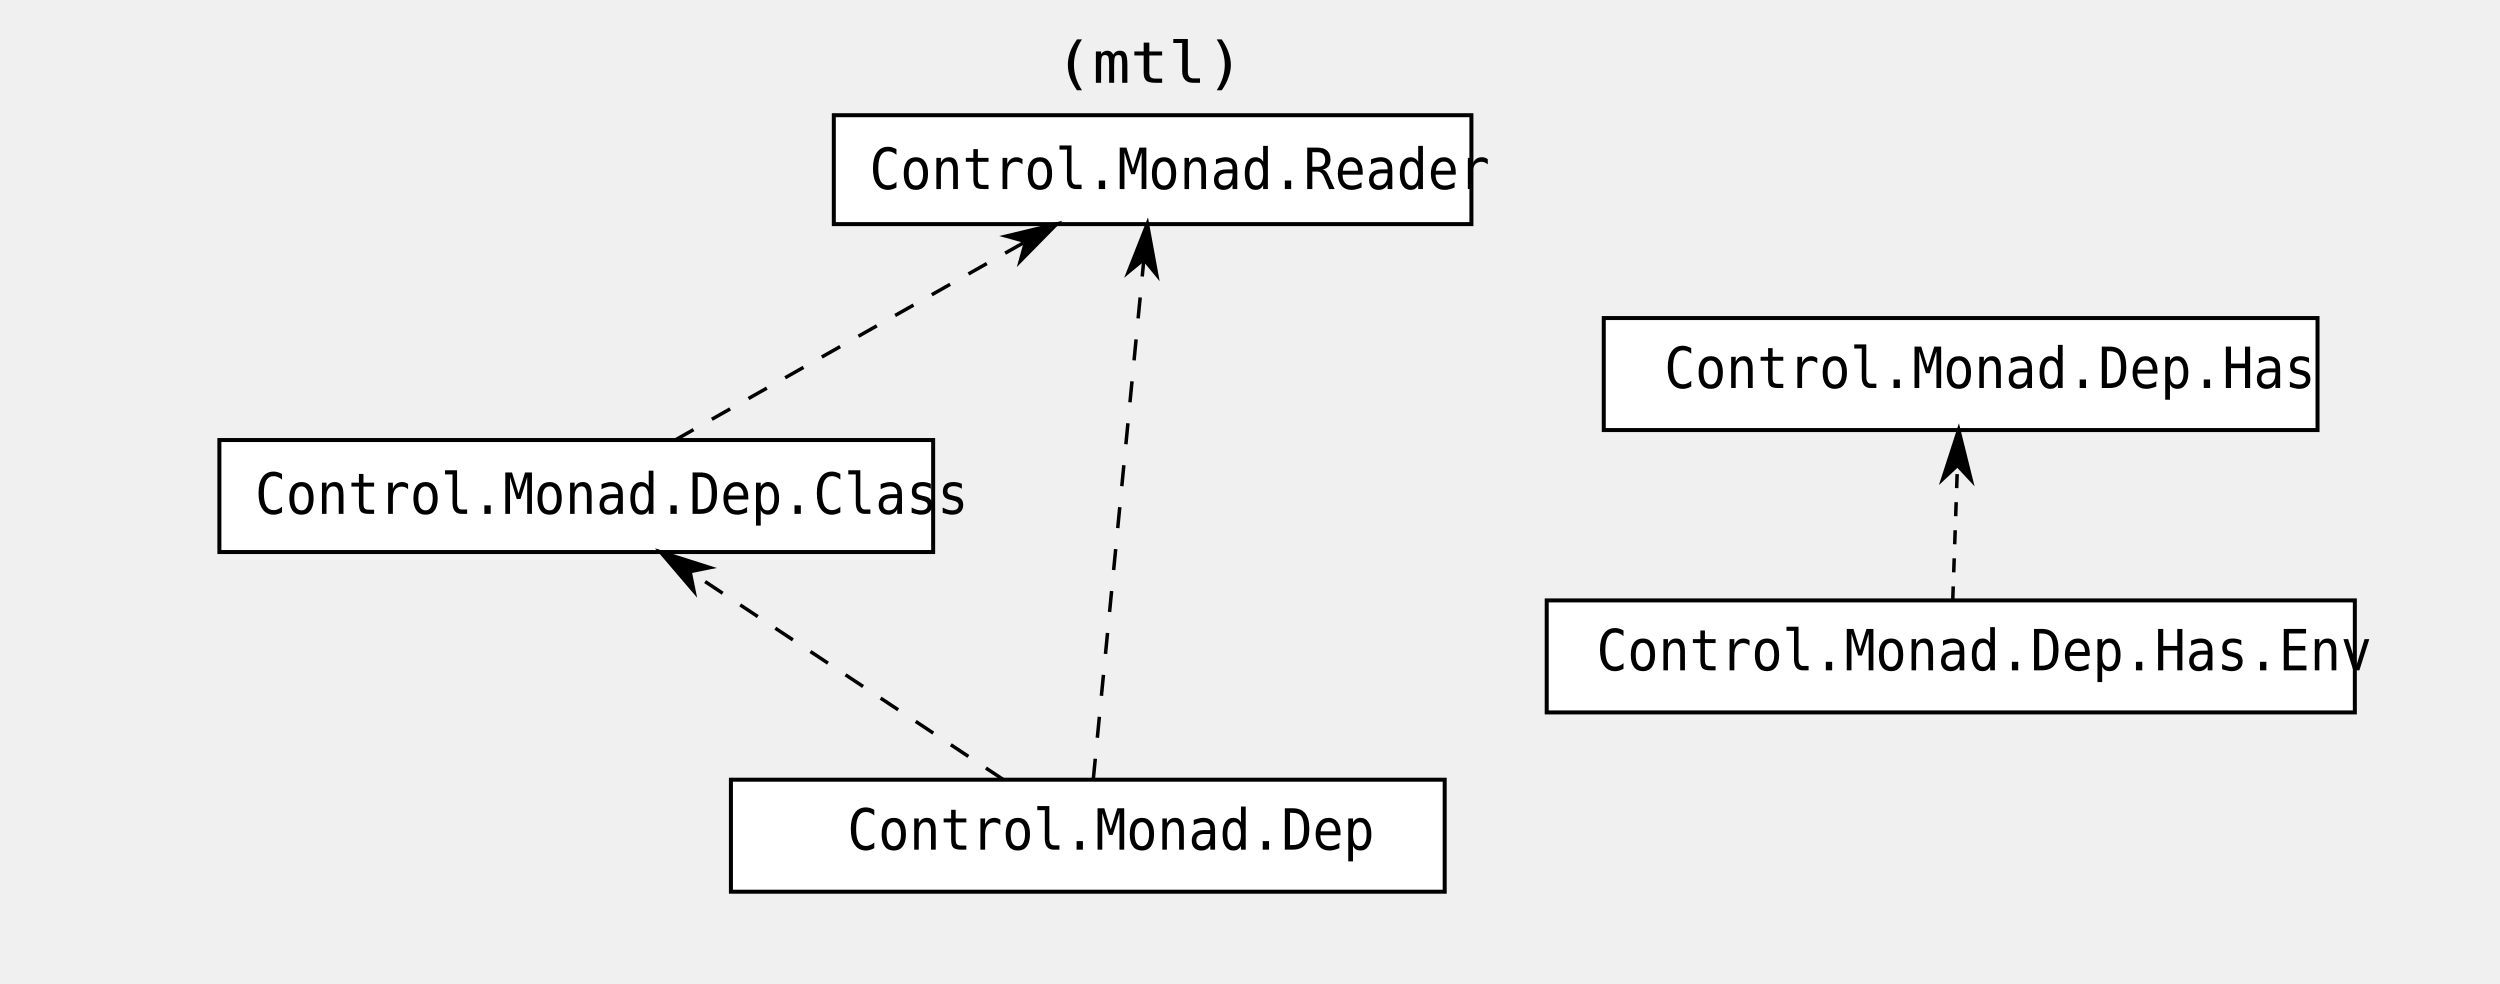
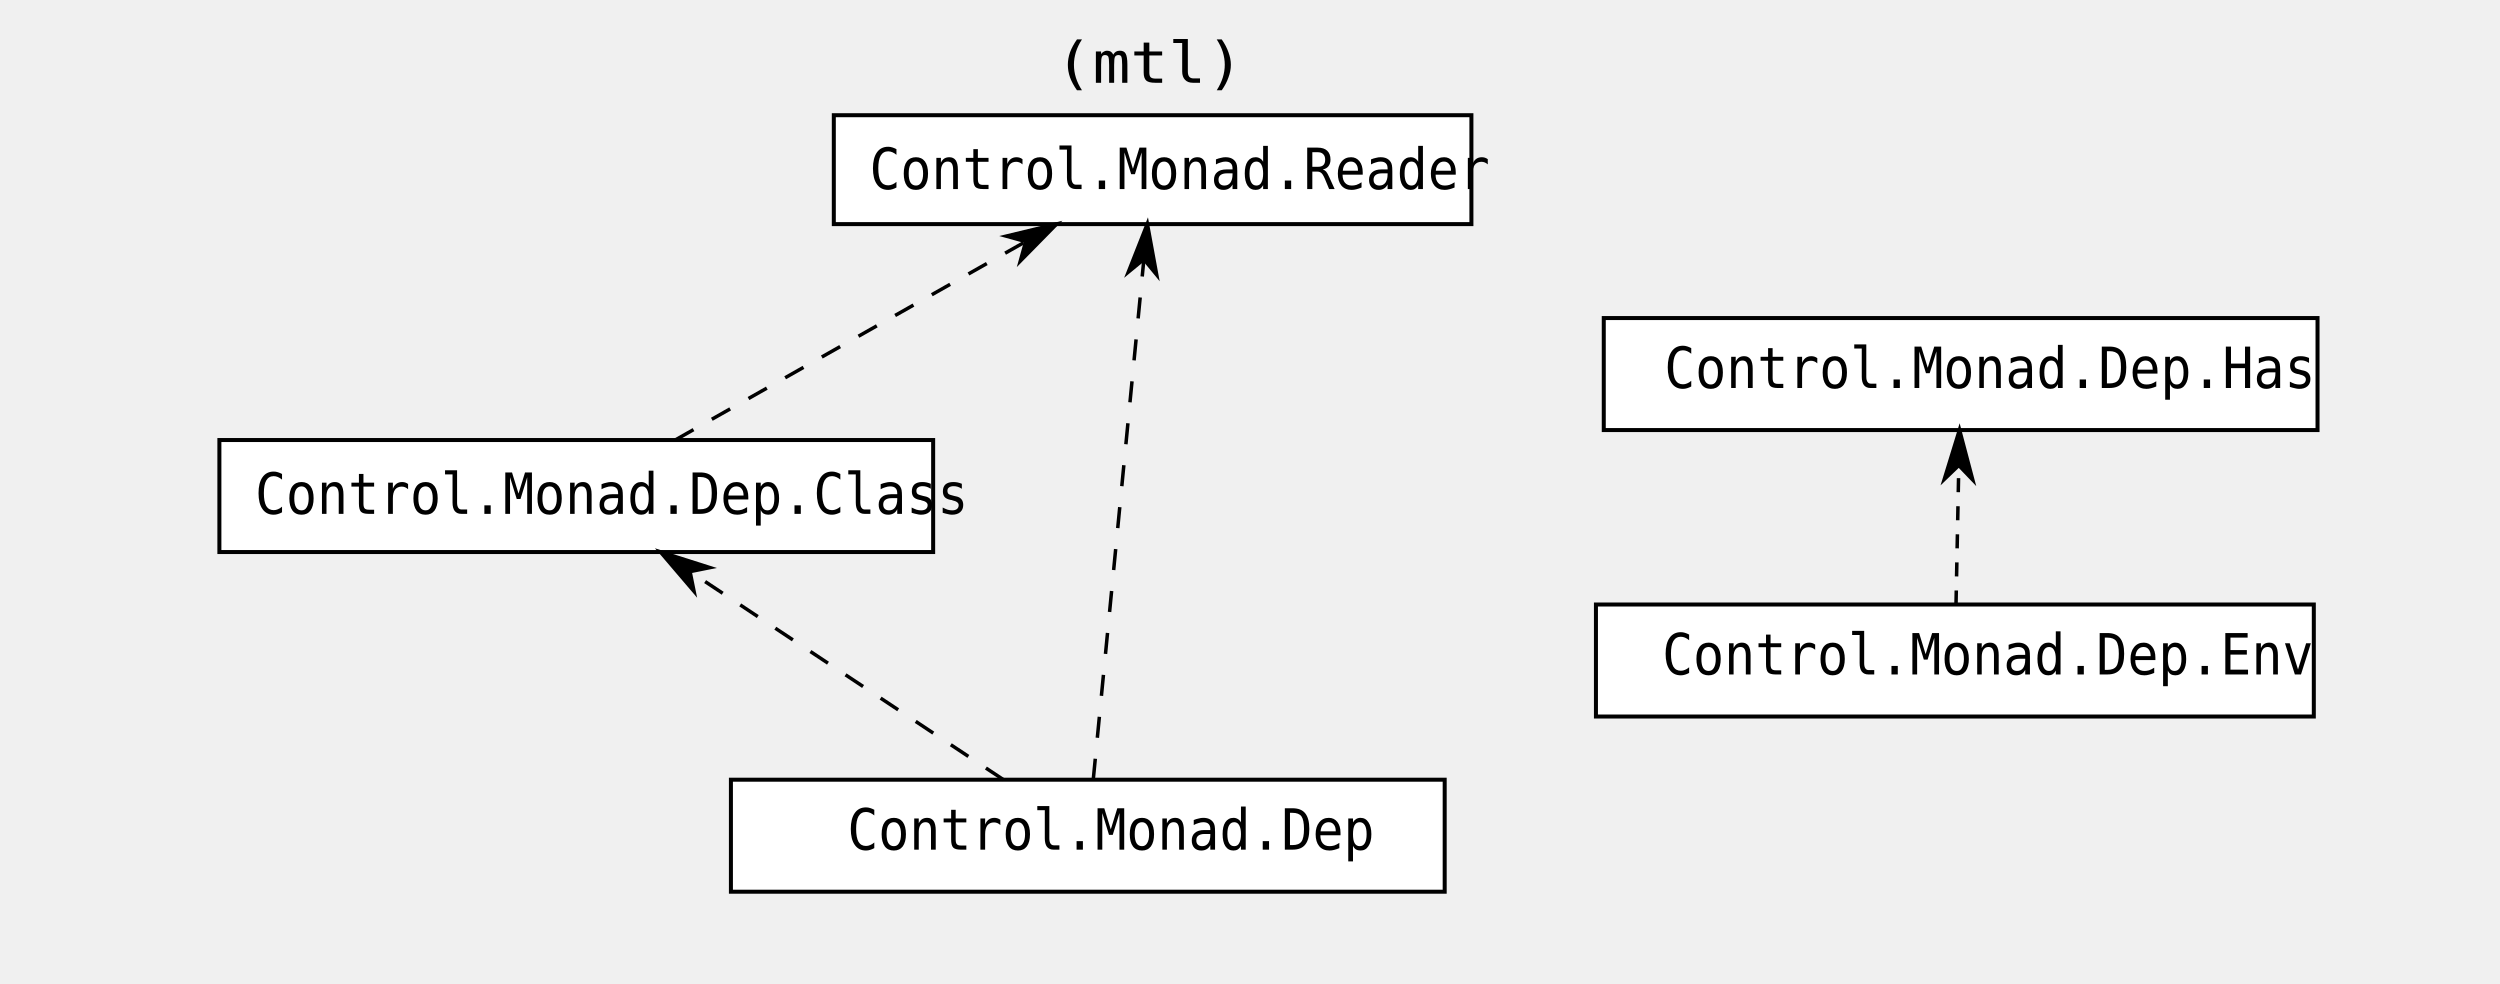
<svg xmlns="http://www.w3.org/2000/svg" id="svg8" version="1.1" viewBox="0 0 188.336 74.124" height="74.124mm" width="188.336mm">
  <defs id="defs2">
    <marker style="overflow:visible;" id="Arrow1Lend" refX="0.0" refY="0.0" orient="auto">
      <path transform="scale(0.8) rotate(180) translate(12.5,0)" style="fill-rule:evenodd;fill:context-stroke;stroke:context-stroke;stroke-width:1.0pt;" d="M 0.0,0.0 L 5.0,-5.0 L -12.5,0.0 L 5.0,5.0 L 0.0,0.0 z " id="path15127" />
    </marker>
    <marker orient="auto" refY="0" refX="0" id="marker5450" style="overflow:visible">
      <path id="path5448" style="fill:#000000;fill-opacity:1;fill-rule:evenodd;stroke:#000000;stroke-width:0.625;stroke-linejoin:round;stroke-opacity:1" d="M 8.719,4.034 -2.207,0.016 8.719,-4.002 c -1.745,2.372 -1.735,5.617 -6e-7,8.035 z" transform="matrix(-1.1,0,0,-1.1,-1.1,0)" />
    </marker>
  </defs>
  <g transform="translate(-22.87661,-56.30656)" id="layer1">
    <rect y="64.986" x="85.691" height="8.204" width="48.033" id="rect5083-9" style="opacity:1;fill:#ffffff;fill-opacity:1;stroke:#000000;stroke-width:0.302;stroke-linecap:butt;stroke-linejoin:miter;stroke-miterlimit:4;stroke-dasharray:none;stroke-dashoffset:0;stroke-opacity:1" />
    <text id="text5087-4" y="67.145" x="92.853" style="font-style:normal;font-variant:normal;font-weight:normal;font-stretch:normal;font-size:4.078px;line-height:1.25;font-family:Consolas;-inkscape-font-specification:Consolas;letter-spacing:0px;word-spacing:0px;fill:#000000;fill-opacity:1;stroke:none;stroke-width:0.265" xml:space="preserve" transform="scale(0.9517643,1.05068)">
      <tspan style="stroke-width:0.265" y="67.145" x="92.853" id="tspan5085-9">Control.Monad.Reader</tspan>
    </text>
    <rect y="89.456" x="39.404" height="8.438" width="53.771" id="rect5083-9-5" style="fill:#ffffff;fill-opacity:1;stroke:#000000;stroke-width:0.302;stroke-linecap:butt;stroke-linejoin:miter;stroke-miterlimit:4;stroke-dasharray:none;stroke-dashoffset:0;stroke-opacity:1" />
    <text id="text5087-4-0" y="90.434" x="44.22" style="font-style:normal;font-variant:normal;font-weight:normal;font-stretch:normal;font-size:4.078px;line-height:1.25;font-family:Consolas;-inkscape-font-specification:Consolas;letter-spacing:0px;word-spacing:0px;fill:#000000;fill-opacity:1;stroke:none;stroke-width:0.265" xml:space="preserve" transform="scale(0.9517643,1.05068)">
      <tspan style="stroke-width:0.265" y="90.434" x="44.22" id="tspan5085-9-3">Control.Monad.Dep.Class</tspan>
    </text>
    <rect y="80.267" x="143.695" height="8.438" width="53.771" id="rect5083-9-5-7" style="fill:#ffffff;fill-opacity:1;stroke:#000000;stroke-width:0.302;stroke-linecap:butt;stroke-linejoin:miter;stroke-miterlimit:4;stroke-dasharray:none;stroke-dashoffset:0;stroke-opacity:1" />
    <text id="text5087-4-0-7" y="81.409" x="155.761" style="font-style:normal;font-variant:normal;font-weight:normal;font-stretch:normal;font-size:4.078px;line-height:1.25;font-family:Consolas;-inkscape-font-specification:Consolas;letter-spacing:0px;word-spacing:0px;fill:#000000;fill-opacity:1;stroke:none;stroke-width:0.265" xml:space="preserve" transform="scale(0.9517643,1.05068)">
      <tspan style="stroke-width:0.265" y="81.409" x="155.761" id="tspan5085-9-3-6">Control.Monad.Dep.Has</tspan>
    </text>
-     <rect y="101.538" x="139.397" height="8.438" width="60.88" id="rect5083-9-5-7-0" style="fill:#ffffff;fill-opacity:1;stroke:#000000;stroke-width:0.302;stroke-linecap:butt;stroke-linejoin:miter;stroke-miterlimit:4;stroke-dasharray:none;stroke-dashoffset:0;stroke-opacity:1" />
-     <text id="text5087-4-0-7-2" y="101.654" x="150.399" style="font-style:normal;font-variant:normal;font-weight:normal;font-stretch:normal;font-size:4.078px;line-height:1.25;font-family:Consolas;-inkscape-font-specification:Consolas;letter-spacing:0px;word-spacing:0px;fill:#000000;fill-opacity:1;stroke:none;stroke-width:0.265" xml:space="preserve" transform="scale(0.9517643,1.05068)">
-       <tspan style="stroke-width:0.265" y="101.654" x="150.399" id="tspan5085-9-3-6-8">Control.Monad.Dep.Has.Env</tspan>
+     <rect y="101.847" x="143.106" height="8.438" width="54.08" id="rect5083-9-5-7-0" style="fill:#ffffff;fill-opacity:1;stroke:#000000;stroke-width:0.302;stroke-linecap:butt;stroke-linejoin:miter;stroke-miterlimit:4;stroke-dasharray:none;stroke-dashoffset:0;stroke-opacity:1" />
+     <text id="text5087-4-0-7-2" y="101.949" x="155.594" style="font-style:normal;font-variant:normal;font-weight:normal;font-stretch:normal;font-size:4.078px;line-height:1.25;font-family:Consolas;-inkscape-font-specification:Consolas;letter-spacing:0px;word-spacing:0px;fill:#000000;fill-opacity:1;stroke:none;stroke-width:0.265" xml:space="preserve" transform="scale(0.9517643,1.05068)">
+       <tspan style="stroke-width:0.265" y="101.949" x="155.594" id="tspan5085-9-3-6-8">Control.Monad.Dep.Env</tspan>
    </text>
    <rect y="115.045" x="77.94" height="8.438" width="53.771" id="rect5083-9-5-5" style="fill:#ffffff;fill-opacity:1;stroke:#000000;stroke-width:0.302;stroke-linecap:butt;stroke-linejoin:miter;stroke-miterlimit:4;stroke-dasharray:none;stroke-dashoffset:0;stroke-opacity:1" />
    <text id="text5087-4-0-1" y="114.51" x="91.096" style="font-style:normal;font-variant:normal;font-weight:normal;font-stretch:normal;font-size:4.078px;line-height:1.25;font-family:Consolas;-inkscape-font-specification:Consolas;letter-spacing:0px;word-spacing:0px;fill:#000000;fill-opacity:1;stroke:none;stroke-width:0.265" xml:space="preserve" transform="scale(0.9517643,1.05068)">
      <tspan style="stroke-width:0.265" y="114.51" x="91.096" id="tspan5085-9-3-2">Control.Monad.Dep</tspan>
    </text>
    <text id="text4522" y="65.514" x="97.694" style="font-style:normal;font-variant:normal;font-weight:normal;font-stretch:normal;font-size:4.518px;line-height:1.25;font-family:Consolas;-inkscape-font-specification:Consolas;letter-spacing:0px;word-spacing:0px;fill:#000000;fill-opacity:1;stroke:none;stroke-width:0.265" xml:space="preserve" transform="scale(1.047547,0.9546108)">
      <tspan style="stroke-width:0.265" y="65.514" x="97.694" id="tspan6852">(mtl)</tspan>
    </text>
    <path style="fill:none;fill-rule:evenodd;stroke:#000000;stroke-width:0.265;stroke-linecap:butt;stroke-linejoin:miter;stroke-miterlimit:4;stroke-dasharray:1.587, 1.587;stroke-dashoffset:0;stroke-opacity:1;marker-end:url(#Arrow1Lend)" d="M 73.74,89.456 102.464,73.19" id="path15122" />
    <path style="fill:none;fill-rule:evenodd;stroke:#000000;stroke-width:0.265;stroke-linecap:butt;stroke-linejoin:miter;stroke-miterlimit:4;stroke-dasharray:1.587, 1.587;stroke-dashoffset:0;stroke-opacity:1;marker-end:url(#Arrow1Lend)" d="M 98.472,115.045 72.644,97.895" id="path15414" />
    <path style="fill:none;fill-rule:evenodd;stroke:#000000;stroke-width:0.265;stroke-linecap:butt;stroke-linejoin:miter;stroke-miterlimit:4;stroke-dasharray:1.587, 1.587;stroke-dashoffset:0;stroke-opacity:1;marker-end:url(#Arrow1Lend)" d="m 105.236,115.045 4.072,-41.855" id="path15876" />
-     <path style="fill:none;fill-rule:evenodd;stroke:#000000;stroke-width:0.265;stroke-linecap:butt;stroke-linejoin:miter;stroke-miterlimit:4;stroke-dasharray:1.058, 1.058;stroke-dashoffset:0;stroke-opacity:1;marker-end:url(#Arrow1Lend)" d="M 169.985,101.538 170.433,88.705" id="path4241" />
+     <path style="fill:none;fill-rule:evenodd;stroke:#000000;stroke-width:0.265;stroke-linecap:butt;stroke-linejoin:miter;stroke-miterlimit:4;stroke-dasharray:1.058, 1.058;stroke-dashoffset:0;stroke-opacity:1;marker-end:url(#Arrow1Lend)" d="m 170.231,101.847 0.264,-13.142" id="path4241" />
  </g>
</svg>
